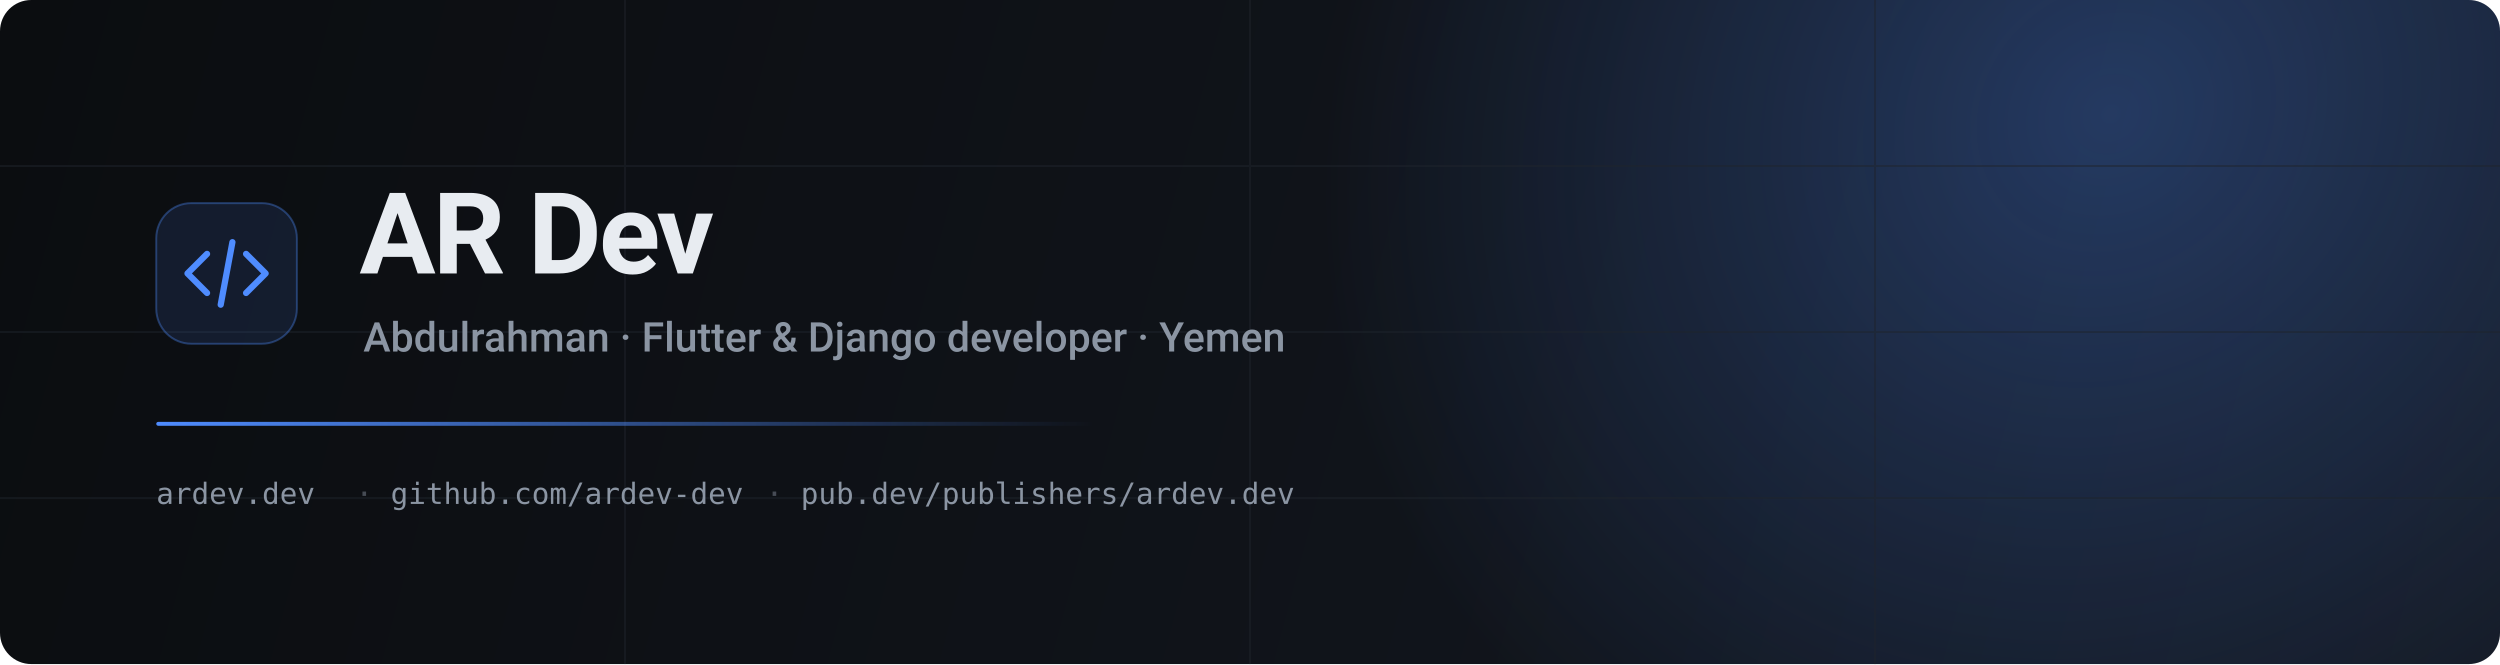
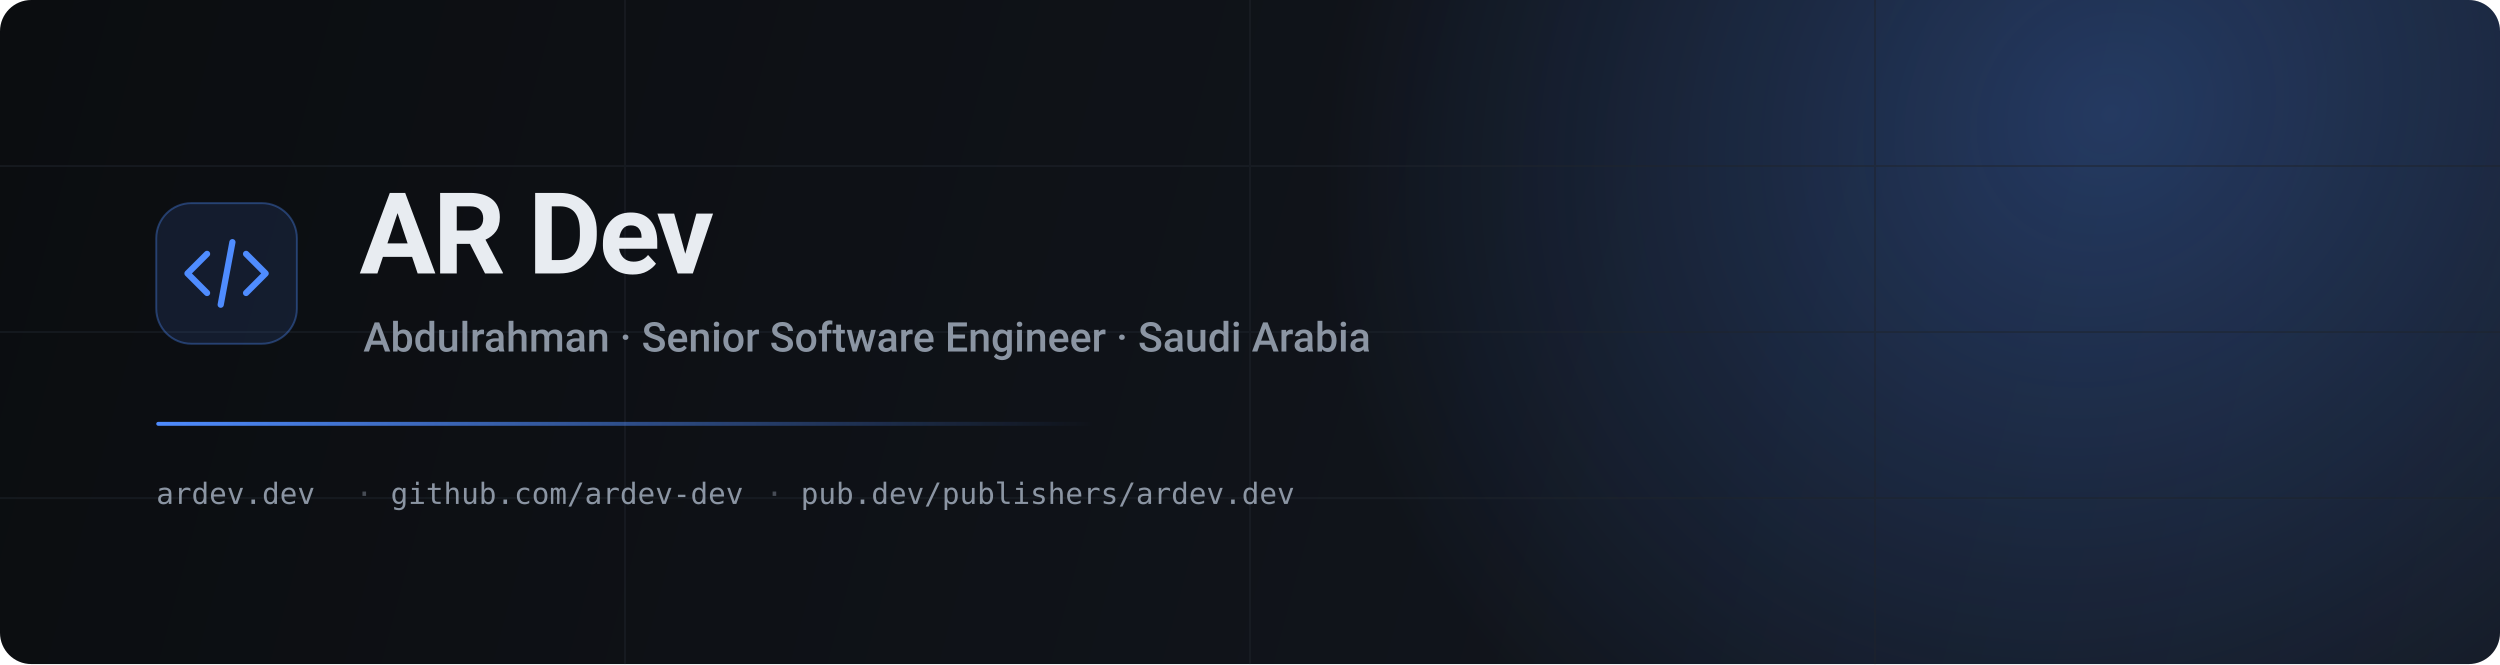
<svg xmlns="http://www.w3.org/2000/svg" width="1280" height="340" viewBox="0 0 1280 340" fill="none" role="img" aria-label="AR Dev — Abdulrahman">
  <defs>
    <linearGradient id="bg" x1="0" y1="0" x2="1280" y2="340" gradientUnits="userSpaceOnUse">
      <stop offset="0" stop-color="#0b0d10" />
      <stop offset="1" stop-color="#141922" />
    </linearGradient>
    <radialGradient id="glow" cx="0" cy="0" r="1" gradientTransform="translate(1080 60) rotate(140) scale(420 380)" gradientUnits="userSpaceOnUse">
      <stop stop-color="#4f8cff" stop-opacity="0.30" />
      <stop offset="1" stop-color="#4f8cff" stop-opacity="0" />
    </radialGradient>
    <linearGradient id="rule" x1="80" y1="0" x2="560" y2="0" gradientUnits="userSpaceOnUse">
      <stop stop-color="#4f8cff" />
      <stop offset="1" stop-color="#4f8cff" stop-opacity="0" />
    </linearGradient>
  </defs>
  <rect width="1280" height="340" rx="16" fill="url(#bg)" />
  <rect width="1280" height="340" rx="16" fill="url(#glow)" />
  <g stroke="#1e232b" stroke-width="1" opacity="0.5">
    <path d="M0 85h1280M0 170h1280M0 255h1280" />
    <path d="M320 0v340M640 0v340M960 0v340" />
  </g>
  <g transform="translate(80 104)">
    <rect width="72" height="72" rx="18" fill="#4f8cff" fill-opacity="0.12" stroke="#4f8cff" stroke-opacity="0.35" />
    <path d="M26 26 16 36l10 10M46 26l10 10-10 10M39 20l-6 32" stroke="#4f8cff" stroke-width="3.2" stroke-linecap="round" stroke-linejoin="round" fill="none" />
  </g>
  <text x="184" y="140" font-family="ui-sans-serif,-apple-system,Segoe UI,Roboto,Helvetica,Arial,sans-serif" font-size="58" font-weight="700" letter-spacing="-1.4" fill="#e8ecf1">AR Dev</text>
-   <text x="186" y="180" font-family="ui-sans-serif,-apple-system,Segoe UI,Roboto,Helvetica,Arial,sans-serif" font-size="21" font-weight="500" fill="#8b95a3">Abdulrahman · Flutter &amp; Django developer · Yemen</text>
+   <text x="186" y="180" font-family="ui-sans-serif,-apple-system,Segoe UI,Roboto,Helvetica,Arial,sans-serif" font-size="21" font-weight="500" fill="#8b95a3">Abdulrahman · Senior Software Engineer · Saudi Arabia</text>
  <rect x="80" y="216" width="480" height="2" rx="1" fill="url(#rule)" />
  <text x="80" y="258" font-family="ui-monospace,SFMono-Regular,Menlo,Consolas,monospace" font-size="15" fill="#8b95a3">ardev.dev</text>
  <text x="182" y="258" font-family="ui-monospace,SFMono-Regular,Menlo,Consolas,monospace" font-size="15" fill="#8b95a3" opacity="0.45">·</text>
  <text x="200" y="258" font-family="ui-monospace,SFMono-Regular,Menlo,Consolas,monospace" font-size="15" fill="#8b95a3">github.com/ardev-dev</text>
  <text x="392" y="258" font-family="ui-monospace,SFMono-Regular,Menlo,Consolas,monospace" font-size="15" fill="#8b95a3" opacity="0.45">·</text>
  <text x="410" y="258" font-family="ui-monospace,SFMono-Regular,Menlo,Consolas,monospace" font-size="15" fill="#8b95a3">pub.dev/publishers/ardev.dev</text>
</svg>
